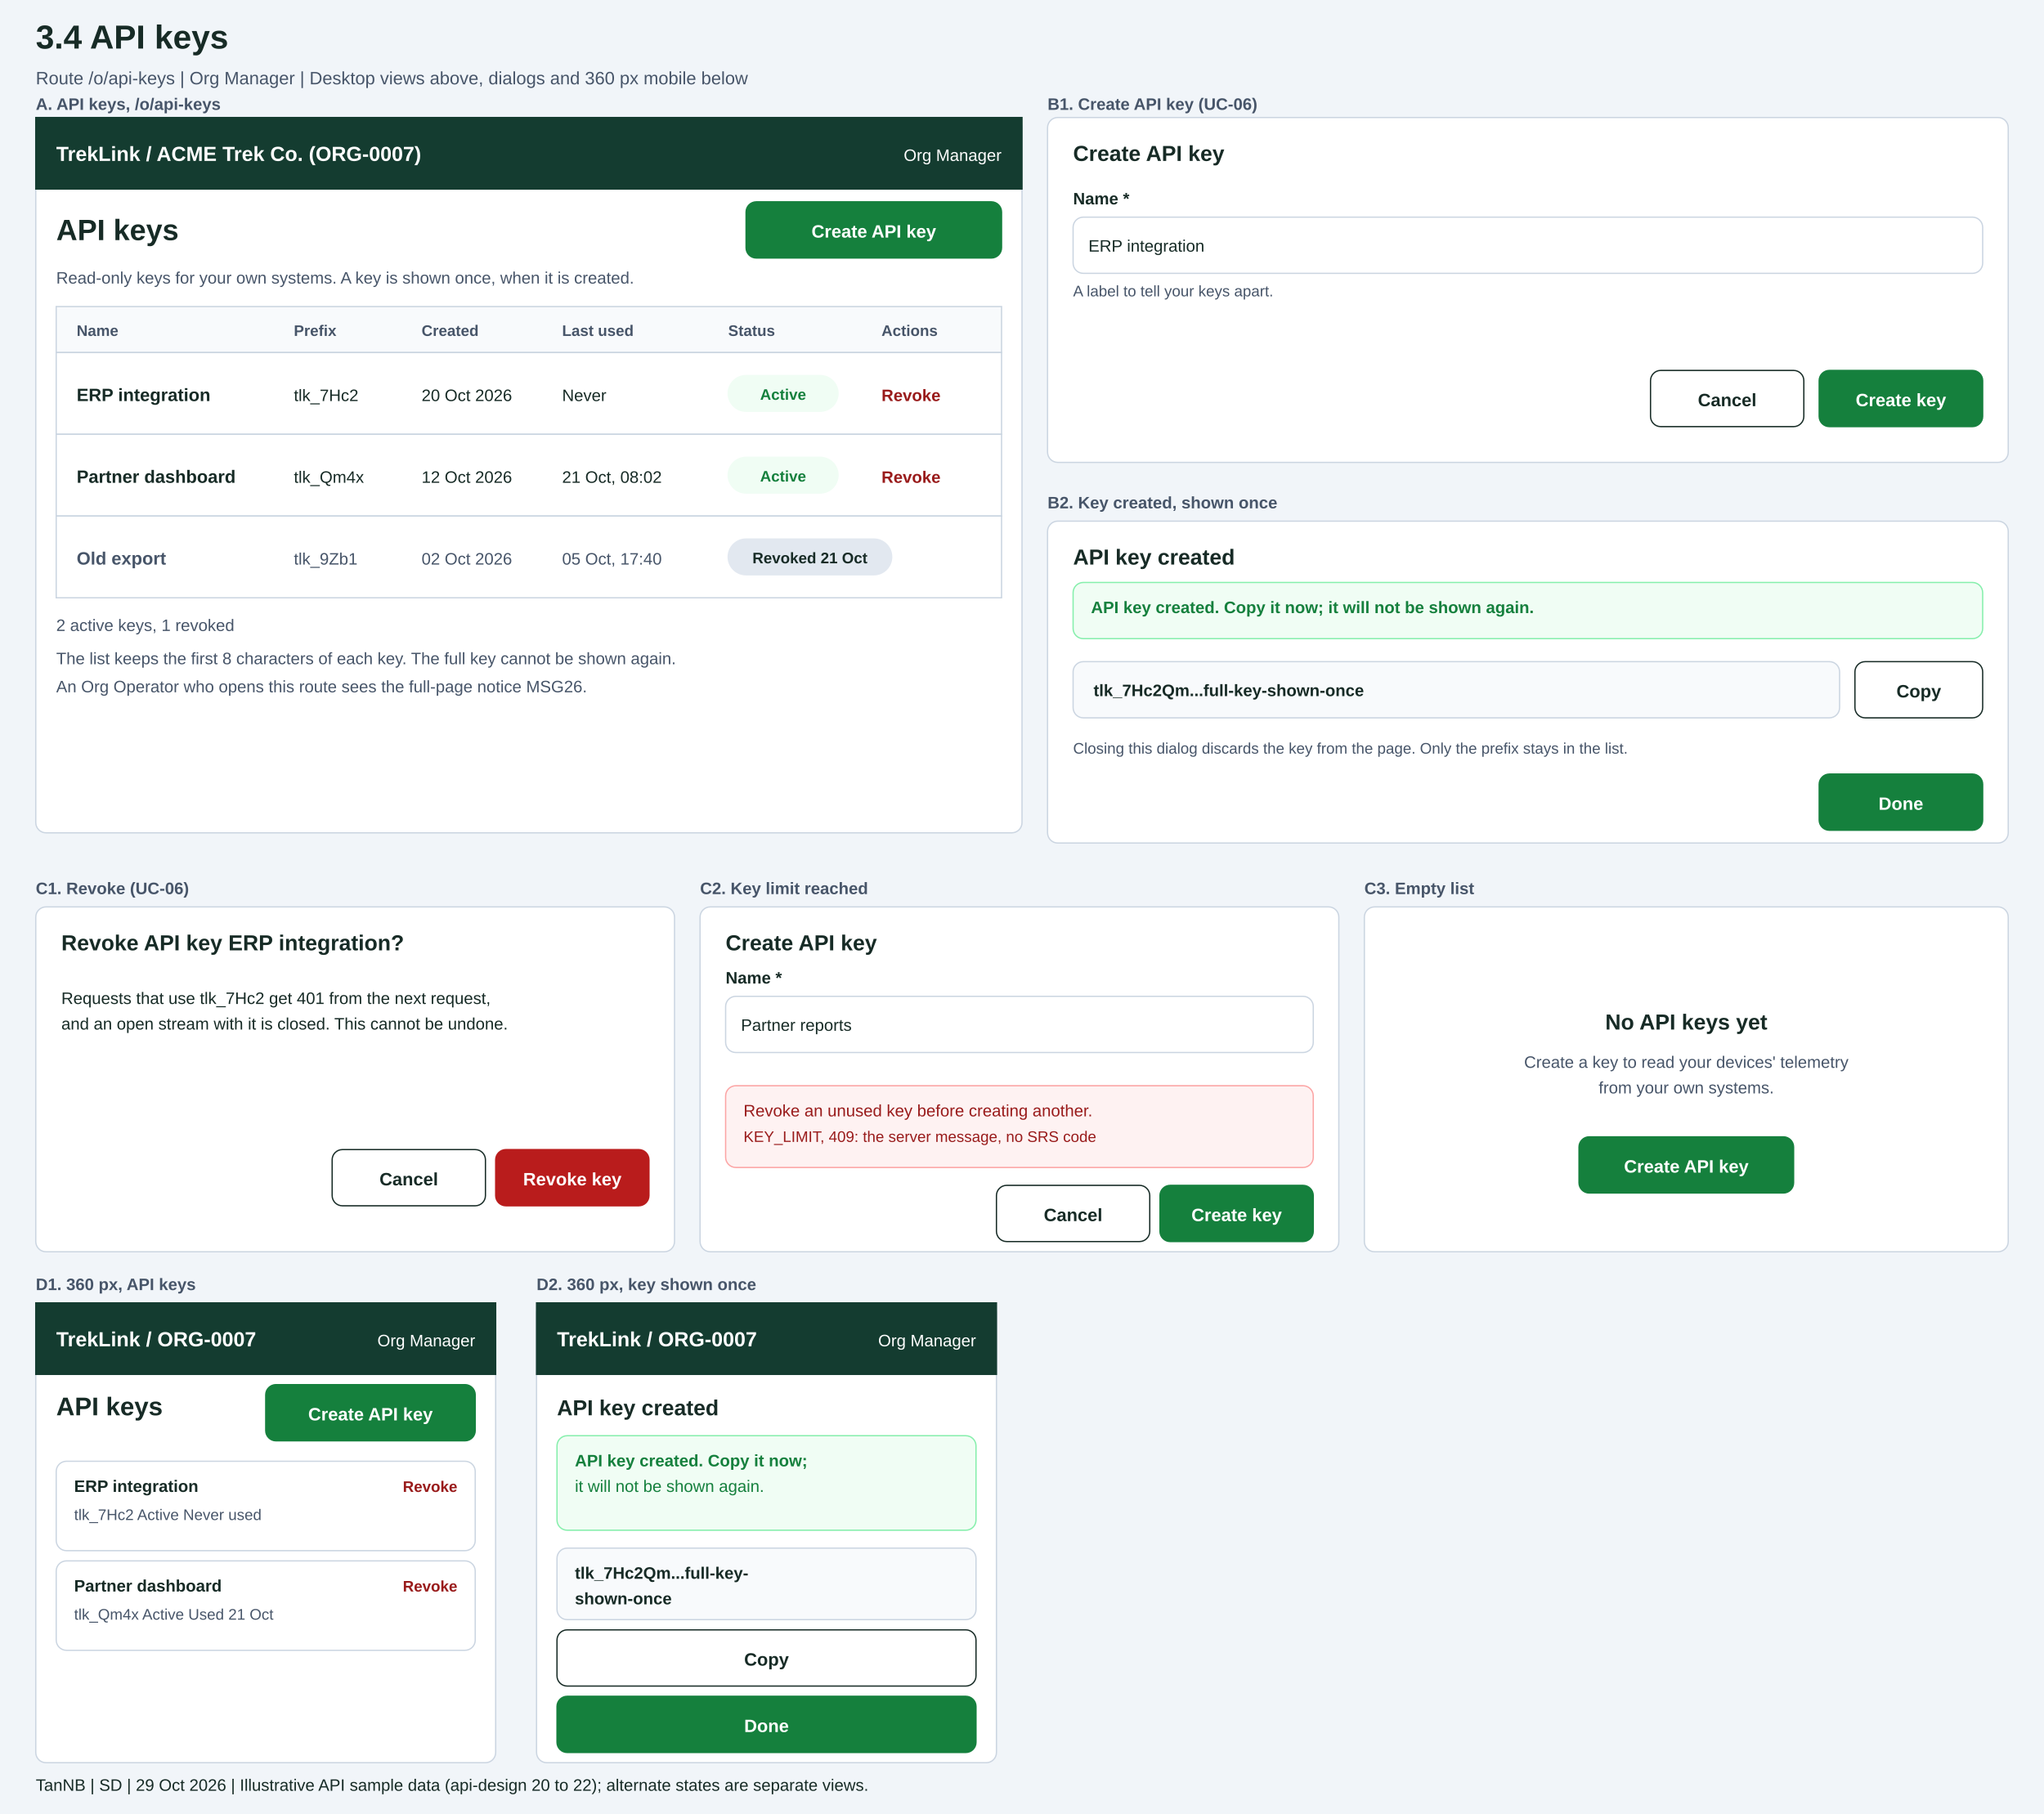
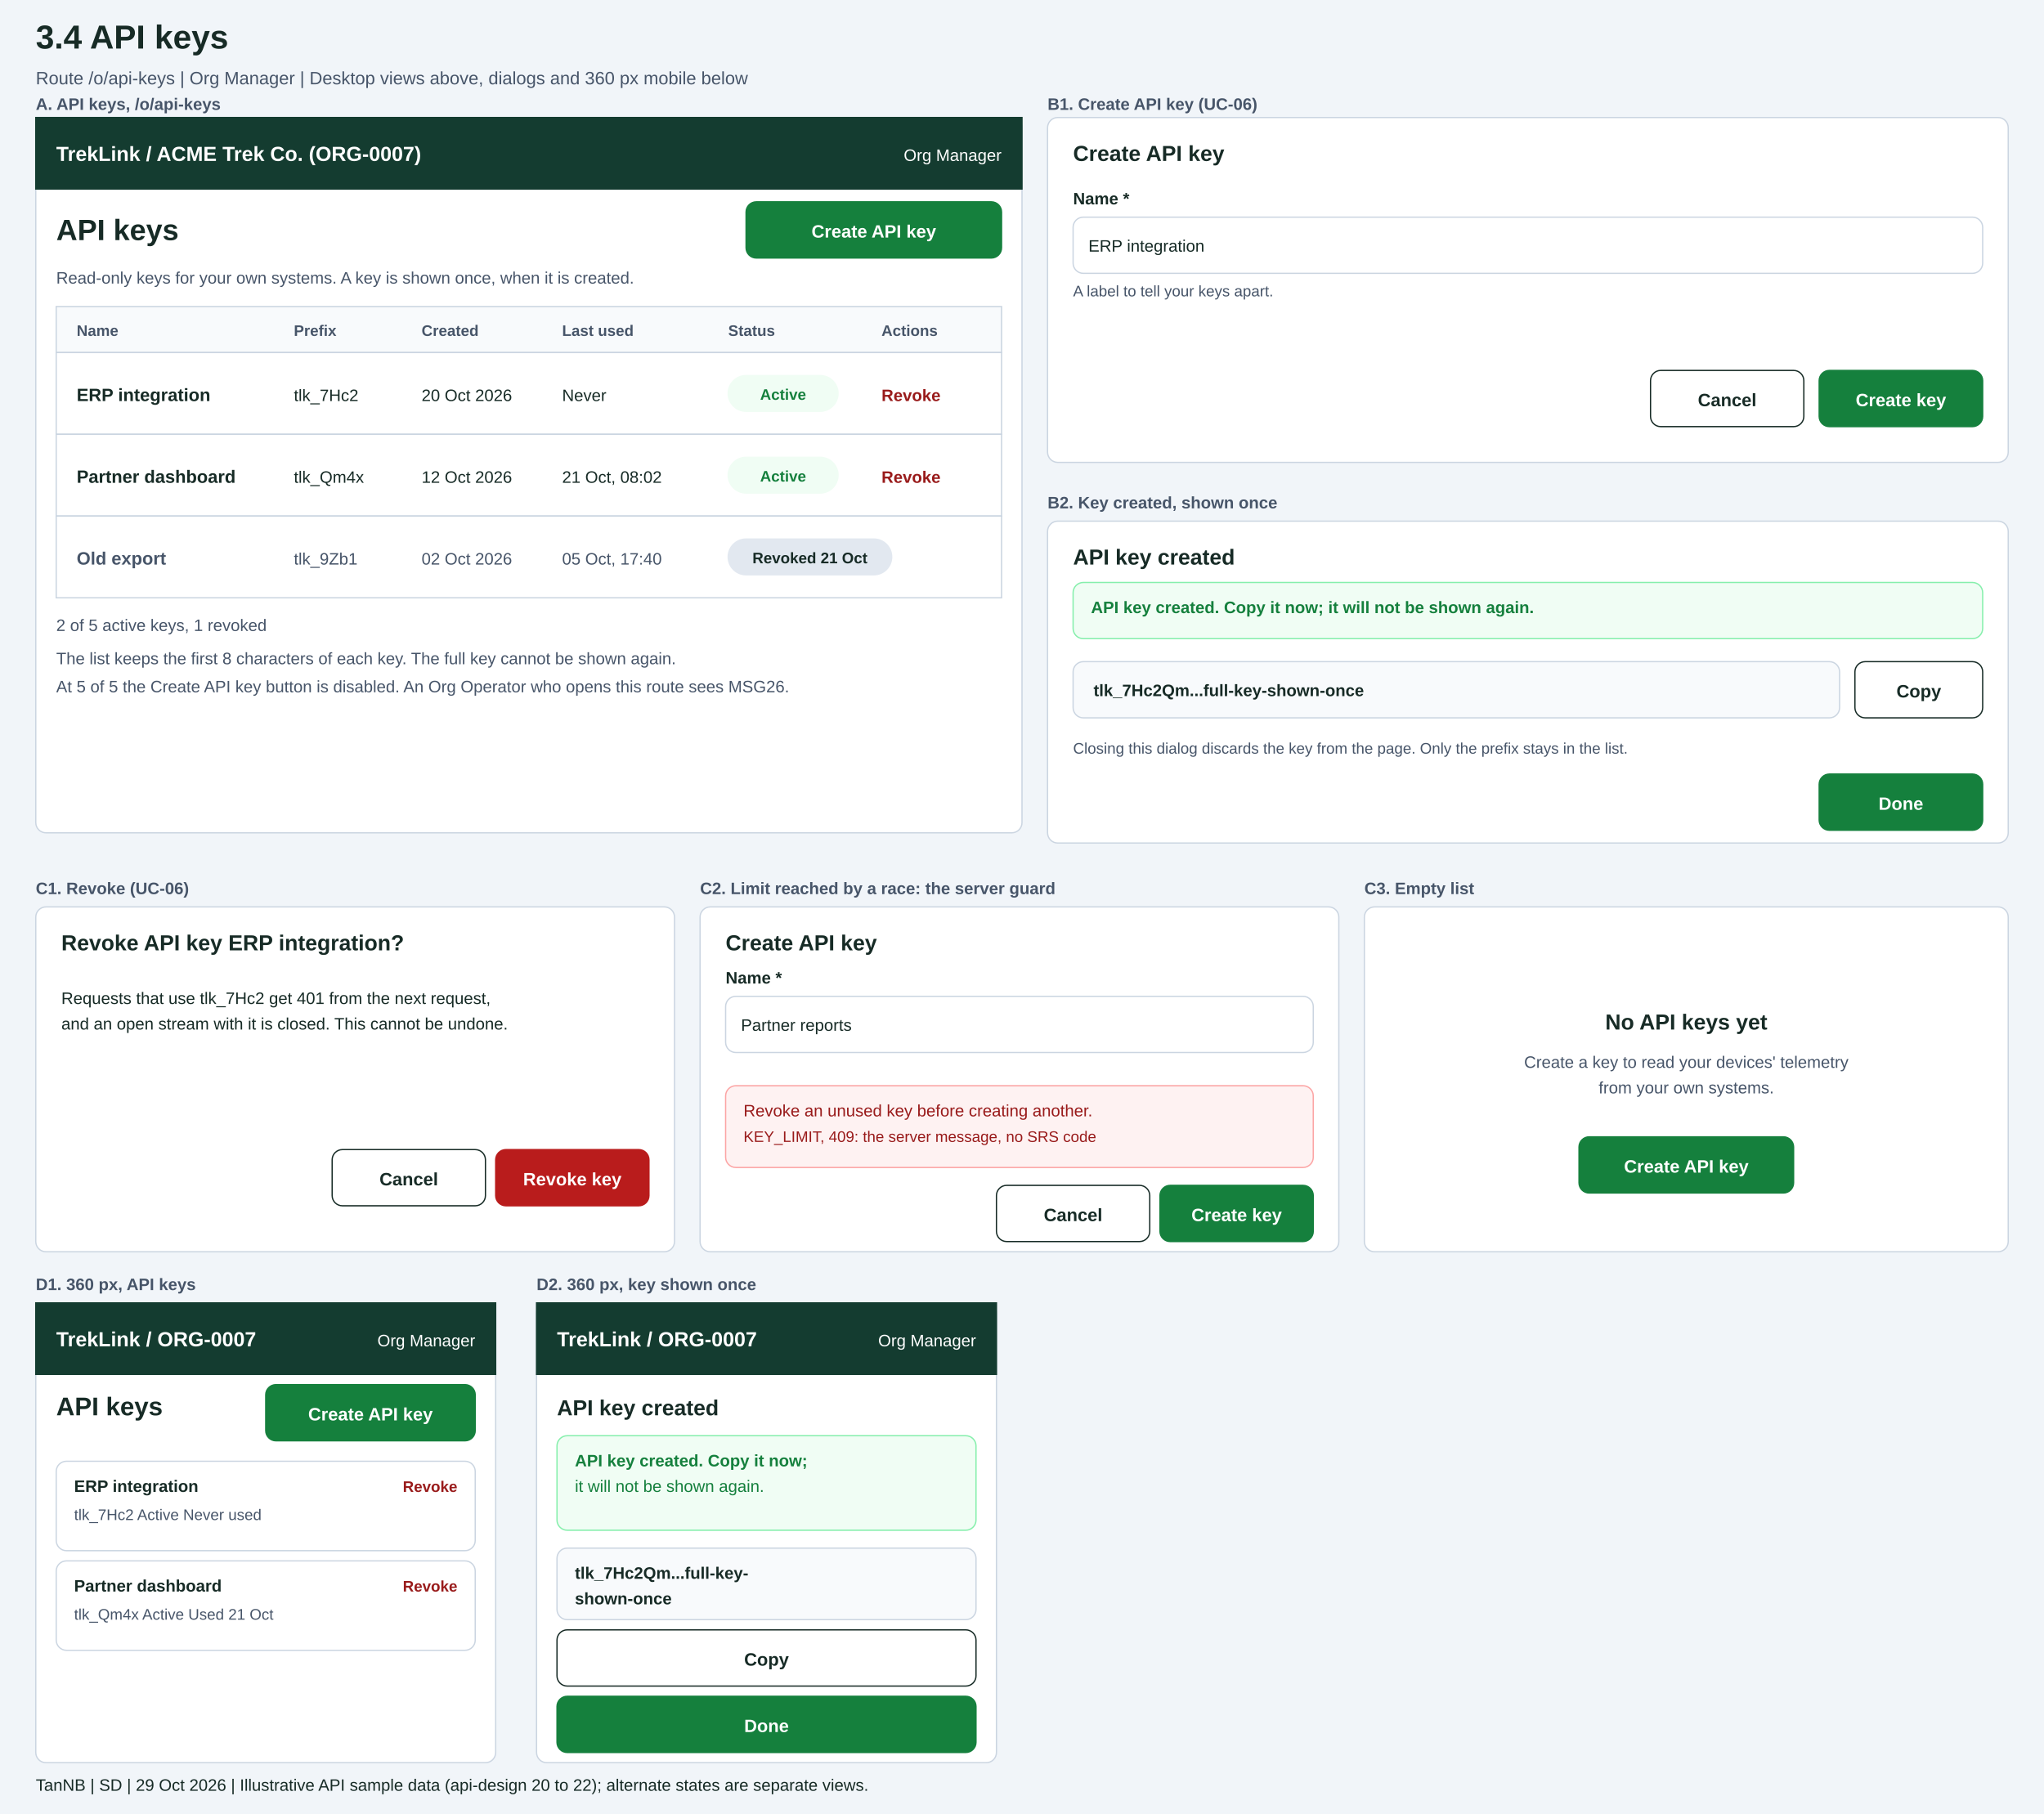
<svg xmlns="http://www.w3.org/2000/svg" width="1600" height="1420" viewBox="0 0 1600 1420" role="img" aria-labelledby="title desc">
  <rect x="0" y="0" width="1600" height="1420" rx="0" fill="#f1f5f9" stroke="#f1f5f9" />
  <text x="28" y="38" fill="#172b26" font-family="Arial, sans-serif" font-size="26" font-weight="700">3.4  API keys</text>
  <text x="28" y="66" fill="#475569" font-family="Arial, sans-serif" font-size="14" font-weight="400">Route /o/api-keys | Org Manager | Desktop views above, dialogs and 360 px mobile below</text>
  <text x="28" y="1402" fill="#172b26" font-family="Arial, sans-serif" font-size="13" font-weight="400">TanNB | SD | 29 Oct 2026 | Illustrative API sample data (api-design 20 to 22); alternate states are separate views.</text>
  <text x="28" y="86" fill="#475569" font-family="Arial, sans-serif" font-size="13" font-weight="700">A. API keys, /o/api-keys</text>
  <rect x="28" y="92" width="772" height="560" rx="8" fill="white" stroke="#cbd5e1" />
  <rect x="28" y="92" width="772" height="56" rx="0" fill="#143c30" stroke="#143c30" />
  <text x="44" y="126" fill="white" font-family="Arial, sans-serif" font-size="16" font-weight="700">TrekLink  /  ACME Trek Co. (ORG-0007)</text>
  <text x="784" y="126" fill="white" font-family="Arial, sans-serif" font-size="13" font-weight="400" text-anchor="end">Org Manager</text>
  <text x="44" y="188" fill="#172b26" font-family="Arial, sans-serif" font-size="23" font-weight="700">API keys</text>
  <rect x="584" y="158" width="200" height="44" rx="8" fill="#15803d" stroke="#15803d" />
  <text x="684.0" y="186" fill="white" font-family="Arial, sans-serif" font-size="14" font-weight="700" text-anchor="middle">Create API key</text>
  <text x="44" y="222" fill="#475569" font-family="Arial, sans-serif" font-size="13" font-weight="400">Read-only keys for your own systems. A key is shown once, when it is created.</text>
  <rect x="44" y="240" width="740" height="36" rx="0" fill="#f8fafc" stroke="#cbd5e1" />
  <text x="60" y="263" fill="#475569" font-family="Arial, sans-serif" font-size="12" font-weight="700">Name</text>
  <text x="230" y="263" fill="#475569" font-family="Arial, sans-serif" font-size="12" font-weight="700">Prefix</text>
  <text x="330" y="263" fill="#475569" font-family="Arial, sans-serif" font-size="12" font-weight="700">Created</text>
  <text x="440" y="263" fill="#475569" font-family="Arial, sans-serif" font-size="12" font-weight="700">Last used</text>
  <text x="570" y="263" fill="#475569" font-family="Arial, sans-serif" font-size="12" font-weight="700">Status</text>
  <text x="690" y="263" fill="#475569" font-family="Arial, sans-serif" font-size="12" font-weight="700">Actions</text>
  <rect x="44" y="276" width="740" height="64" rx="0" fill="white" stroke="#cbd5e1" />
  <text x="60" y="314" fill="#172b26" font-family="Arial, sans-serif" font-size="14" font-weight="700">ERP integration</text>
  <text x="230" y="314" fill="#172b26" font-family="Arial, sans-serif" font-size="13" font-weight="400">tlk_7Hc2</text>
  <text x="330" y="314" fill="#172b26" font-family="Arial, sans-serif" font-size="13" font-weight="400">20 Oct 2026</text>
  <text x="440" y="314" fill="#172b26" font-family="Arial, sans-serif" font-size="13" font-weight="400">Never</text>
  <rect x="570" y="294" width="86" height="28" rx="14" fill="#f0fdf4" stroke="#f0fdf4" />
  <text x="613.0" y="313" fill="#15803d" font-family="Arial, sans-serif" font-size="12" font-weight="700" text-anchor="middle">Active</text>
  <text x="690" y="314" fill="#991b1b" font-family="Arial, sans-serif" font-size="13" font-weight="700">Revoke</text>
  <rect x="44" y="340" width="740" height="64" rx="0" fill="white" stroke="#cbd5e1" />
  <text x="60" y="378" fill="#172b26" font-family="Arial, sans-serif" font-size="14" font-weight="700">Partner dashboard</text>
  <text x="230" y="378" fill="#172b26" font-family="Arial, sans-serif" font-size="13" font-weight="400">tlk_Qm4x</text>
  <text x="330" y="378" fill="#172b26" font-family="Arial, sans-serif" font-size="13" font-weight="400">12 Oct 2026</text>
  <text x="440" y="378" fill="#172b26" font-family="Arial, sans-serif" font-size="13" font-weight="400">21 Oct, 08:02</text>
  <rect x="570" y="358" width="86" height="28" rx="14" fill="#f0fdf4" stroke="#f0fdf4" />
  <text x="613.0" y="377" fill="#15803d" font-family="Arial, sans-serif" font-size="12" font-weight="700" text-anchor="middle">Active</text>
  <text x="690" y="378" fill="#991b1b" font-family="Arial, sans-serif" font-size="13" font-weight="700">Revoke</text>
  <rect x="44" y="404" width="740" height="64" rx="0" fill="white" stroke="#cbd5e1" />
  <text x="60" y="442" fill="#475569" font-family="Arial, sans-serif" font-size="14" font-weight="700">Old export</text>
  <text x="230" y="442" fill="#475569" font-family="Arial, sans-serif" font-size="13" font-weight="400">tlk_9Zb1</text>
  <text x="330" y="442" fill="#475569" font-family="Arial, sans-serif" font-size="13" font-weight="400">02 Oct 2026</text>
  <text x="440" y="442" fill="#475569" font-family="Arial, sans-serif" font-size="13" font-weight="400">05 Oct, 17:40</text>
  <rect x="570" y="422" width="128" height="28" rx="14" fill="#e2e8f0" stroke="#e2e8f0" />
  <text x="634.0" y="441" fill="#172b26" font-family="Arial, sans-serif" font-size="12" font-weight="700" text-anchor="middle">Revoked 21 Oct</text>
-   <text x="44" y="494" fill="#475569" font-family="Arial, sans-serif" font-size="13" font-weight="400">2 active keys, 1 revoked</text>
+   <text x="44" y="494" fill="#475569" font-family="Arial, sans-serif" font-size="13" font-weight="400">2 of 5 active keys, 1 revoked</text>
  <text x="44" y="520" fill="#475569" font-family="Arial, sans-serif" font-size="13" font-weight="400">The list keeps the first 8 characters of each key. The full key cannot be shown again.</text>
-   <text x="44" y="542" fill="#475569" font-family="Arial, sans-serif" font-size="13" font-weight="400">An Org Operator who opens this route sees the full-page notice MSG26.</text>
+   <text x="44" y="542" fill="#475569" font-family="Arial, sans-serif" font-size="13" font-weight="400">At 5 of 5 the Create API key button is disabled. An Org Operator who opens this route sees MSG26.</text>
  <text x="820" y="86" fill="#475569" font-family="Arial, sans-serif" font-size="13" font-weight="700">B1. Create API key (UC-06)</text>
  <rect x="820" y="92" width="752" height="270" rx="8" fill="white" stroke="#cbd5e1" />
  <text x="840" y="126" fill="#172b26" font-family="Arial, sans-serif" font-size="17" font-weight="700">Create API key</text>
  <text x="840" y="160" fill="#172b26" font-family="Arial, sans-serif" font-size="13" font-weight="700">Name *</text>
  <rect x="840" y="170" width="712" height="44" rx="8" fill="white" stroke="#cbd5e1" />
  <text x="852" y="197" fill="#172b26" font-family="Arial, sans-serif" font-size="13" font-weight="400">ERP integration</text>
  <text x="840" y="232" fill="#475569" font-family="Arial, sans-serif" font-size="12" font-weight="400">A label to tell your keys apart.</text>
  <rect x="1292" y="290" width="120" height="44" rx="8" fill="white" stroke="#172b26" />
  <text x="1352.0" y="318" fill="#172b26" font-family="Arial, sans-serif" font-size="14" font-weight="700" text-anchor="middle">Cancel</text>
  <rect x="1424" y="290" width="128" height="44" rx="8" fill="#15803d" stroke="#15803d" />
  <text x="1488.0" y="318" fill="white" font-family="Arial, sans-serif" font-size="14" font-weight="700" text-anchor="middle">Create key</text>
  <text x="820" y="398" fill="#475569" font-family="Arial, sans-serif" font-size="13" font-weight="700">B2. Key created, shown once</text>
  <rect x="820" y="408" width="752" height="252" rx="8" fill="white" stroke="#cbd5e1" />
  <text x="840" y="442" fill="#172b26" font-family="Arial, sans-serif" font-size="17" font-weight="700">API key created</text>
  <rect x="840" y="456" width="712" height="44" rx="8" fill="#f0fdf4" stroke="#86efac" />
  <text x="854" y="480" fill="#15803d" font-family="Arial, sans-serif" font-size="13" font-weight="700">API key created. Copy it now; it will not be shown again.</text>
  <rect x="840" y="518" width="600" height="44" rx="8" fill="#f8fafc" stroke="#cbd5e1" />
  <text x="856" y="545" fill="#172b26" font-family="Arial, sans-serif" font-size="13" font-weight="700">tlk_7Hc2Qm...full-key-shown-once</text>
  <rect x="1452" y="518" width="100" height="44" rx="8" fill="white" stroke="#172b26" />
  <text x="1502.0" y="546" fill="#172b26" font-family="Arial, sans-serif" font-size="14" font-weight="700" text-anchor="middle">Copy</text>
  <text x="840" y="590" fill="#475569" font-family="Arial, sans-serif" font-size="12" font-weight="400">Closing this dialog discards the key from the page. Only the prefix stays in the list.</text>
  <rect x="1424" y="606" width="128" height="44" rx="8" fill="#15803d" stroke="#15803d" />
  <text x="1488.0" y="634" fill="white" font-family="Arial, sans-serif" font-size="14" font-weight="700" text-anchor="middle">Done</text>
  <text x="28" y="700" fill="#475569" font-family="Arial, sans-serif" font-size="13" font-weight="700">C1. Revoke (UC-06)</text>
  <rect x="28" y="710" width="500" height="270" rx="8" fill="white" stroke="#cbd5e1" />
  <text x="48" y="744" fill="#172b26" font-family="Arial, sans-serif" font-size="17" font-weight="700">Revoke API key ERP integration?</text>
  <text x="48" y="786" fill="#172b26" font-family="Arial, sans-serif" font-size="13" font-weight="400">Requests that use tlk_7Hc2 get 401 from the next request,</text>
  <text x="48" y="806" fill="#172b26" font-family="Arial, sans-serif" font-size="13" font-weight="400">and an open stream with it is closed. This cannot be undone.</text>
  <rect x="260" y="900" width="120" height="44" rx="8" fill="white" stroke="#172b26" />
  <text x="320.0" y="928" fill="#172b26" font-family="Arial, sans-serif" font-size="14" font-weight="700" text-anchor="middle">Cancel</text>
  <rect x="388" y="900" width="120" height="44" rx="8" fill="#b91c1c" stroke="#b91c1c" />
  <text x="448.0" y="928" fill="white" font-family="Arial, sans-serif" font-size="14" font-weight="700" text-anchor="middle">Revoke key</text>
-   <text x="548" y="700" fill="#475569" font-family="Arial, sans-serif" font-size="13" font-weight="700">C2. Key limit reached</text>
+   <text x="548" y="700" fill="#475569" font-family="Arial, sans-serif" font-size="13" font-weight="700">C2. Limit reached by a race: the server guard</text>
  <rect x="548" y="710" width="500" height="270" rx="8" fill="white" stroke="#cbd5e1" />
  <text x="568" y="744" fill="#172b26" font-family="Arial, sans-serif" font-size="17" font-weight="700">Create API key</text>
  <text x="568" y="770" fill="#172b26" font-family="Arial, sans-serif" font-size="13" font-weight="700">Name *</text>
  <rect x="568" y="780" width="460" height="44" rx="8" fill="white" stroke="#cbd5e1" />
  <text x="580" y="807" fill="#172b26" font-family="Arial, sans-serif" font-size="13" font-weight="400">Partner reports</text>
  <rect x="568" y="850" width="460" height="64" rx="8" fill="#fef2f2" stroke="#fca5a5" />
  <text x="582" y="874" fill="#991b1b" font-family="Arial, sans-serif" font-size="13" font-weight="400">Revoke an unused key before creating another.</text>
  <text x="582" y="894" fill="#991b1b" font-family="Arial, sans-serif" font-size="12" font-weight="400">KEY_LIMIT, 409: the server message, no SRS code</text>
  <rect x="780" y="928" width="120" height="44" rx="8" fill="white" stroke="#172b26" />
  <text x="840.0" y="956" fill="#172b26" font-family="Arial, sans-serif" font-size="14" font-weight="700" text-anchor="middle">Cancel</text>
  <rect x="908" y="928" width="120" height="44" rx="8" fill="#15803d" stroke="#15803d" />
  <text x="968.0" y="956" fill="white" font-family="Arial, sans-serif" font-size="14" font-weight="700" text-anchor="middle">Create key</text>
  <text x="1068" y="700" fill="#475569" font-family="Arial, sans-serif" font-size="13" font-weight="700">C3. Empty list</text>
  <rect x="1068" y="710" width="504" height="270" rx="8" fill="white" stroke="#cbd5e1" />
  <text x="1320" y="806" fill="#172b26" font-family="Arial, sans-serif" font-size="17" font-weight="700" text-anchor="middle">No API keys yet</text>
  <text x="1320" y="836" fill="#475569" font-family="Arial, sans-serif" font-size="13" font-weight="400" text-anchor="middle">Create a key to read your devices' telemetry</text>
  <text x="1320" y="856" fill="#475569" font-family="Arial, sans-serif" font-size="13" font-weight="400" text-anchor="middle">from your own systems.</text>
  <rect x="1236" y="890" width="168" height="44" rx="8" fill="#15803d" stroke="#15803d" />
  <text x="1320.0" y="918" fill="white" font-family="Arial, sans-serif" font-size="14" font-weight="700" text-anchor="middle">Create API key</text>
  <text x="28" y="1010" fill="#475569" font-family="Arial, sans-serif" font-size="13" font-weight="700">D1. 360 px, API keys</text>
  <rect x="28" y="1020" width="360" height="360" rx="8" fill="white" stroke="#cbd5e1" />
  <rect x="28" y="1020" width="360" height="56" rx="0" fill="#143c30" stroke="#143c30" />
  <text x="44" y="1054" fill="white" font-family="Arial, sans-serif" font-size="16" font-weight="700">TrekLink  /  ORG-0007</text>
  <text x="372" y="1054" fill="white" font-family="Arial, sans-serif" font-size="13" font-weight="400" text-anchor="end">Org Manager</text>
  <text x="44" y="1108" fill="#172b26" font-family="Arial, sans-serif" font-size="20" font-weight="700">API keys</text>
  <rect x="208" y="1084" width="164" height="44" rx="8" fill="#15803d" stroke="#15803d" />
  <text x="290.0" y="1112" fill="white" font-family="Arial, sans-serif" font-size="14" font-weight="700" text-anchor="middle">Create API key</text>
  <rect x="44" y="1144" width="328" height="70" rx="8" fill="white" stroke="#cbd5e1" />
  <text x="58" y="1168" fill="#172b26" font-family="Arial, sans-serif" font-size="13" font-weight="700">ERP integration</text>
  <text x="58" y="1190" fill="#475569" font-family="Arial, sans-serif" font-size="12" font-weight="400">tlk_7Hc2   Active   Never used</text>
  <text x="358" y="1168" fill="#991b1b" font-family="Arial, sans-serif" font-size="12" font-weight="700" text-anchor="end">Revoke</text>
  <rect x="44" y="1222" width="328" height="70" rx="8" fill="white" stroke="#cbd5e1" />
  <text x="58" y="1246" fill="#172b26" font-family="Arial, sans-serif" font-size="13" font-weight="700">Partner dashboard</text>
  <text x="58" y="1268" fill="#475569" font-family="Arial, sans-serif" font-size="12" font-weight="400">tlk_Qm4x   Active   Used 21 Oct</text>
  <text x="358" y="1246" fill="#991b1b" font-family="Arial, sans-serif" font-size="12" font-weight="700" text-anchor="end">Revoke</text>
  <text x="420" y="1010" fill="#475569" font-family="Arial, sans-serif" font-size="13" font-weight="700">D2. 360 px, key shown once</text>
  <rect x="420" y="1020" width="360" height="360" rx="8" fill="white" stroke="#cbd5e1" />
  <rect x="420" y="1020" width="360" height="56" rx="0" fill="#143c30" stroke="#143c30" />
  <text x="436" y="1054" fill="white" font-family="Arial, sans-serif" font-size="16" font-weight="700">TrekLink  /  ORG-0007</text>
  <text x="764" y="1054" fill="white" font-family="Arial, sans-serif" font-size="13" font-weight="400" text-anchor="end">Org Manager</text>
  <text x="436" y="1108" fill="#172b26" font-family="Arial, sans-serif" font-size="17" font-weight="700">API key created</text>
  <rect x="436" y="1124" width="328" height="74" rx="8" fill="#f0fdf4" stroke="#86efac" />
  <text x="450" y="1148" fill="#15803d" font-family="Arial, sans-serif" font-size="13" font-weight="700">API key created. Copy it now;</text>
  <text x="450" y="1168" fill="#15803d" font-family="Arial, sans-serif" font-size="13" font-weight="400">it will not be shown again.</text>
  <rect x="436" y="1212" width="328" height="56" rx="8" fill="#f8fafc" stroke="#cbd5e1" />
  <text x="450" y="1236" fill="#172b26" font-family="Arial, sans-serif" font-size="13" font-weight="700">tlk_7Hc2Qm...full-key-</text>
  <text x="450" y="1256" fill="#172b26" font-family="Arial, sans-serif" font-size="13" font-weight="700">shown-once</text>
  <rect x="436" y="1276" width="328" height="44" rx="8" fill="white" stroke="#172b26" />
  <text x="600.0" y="1304" fill="#172b26" font-family="Arial, sans-serif" font-size="14" font-weight="700" text-anchor="middle">Copy</text>
  <rect x="436" y="1328" width="328" height="44" rx="8" fill="#15803d" stroke="#15803d" />
  <text x="600.0" y="1356" fill="white" font-family="Arial, sans-serif" font-size="14" font-weight="700" text-anchor="middle">Done</text>
</svg>
